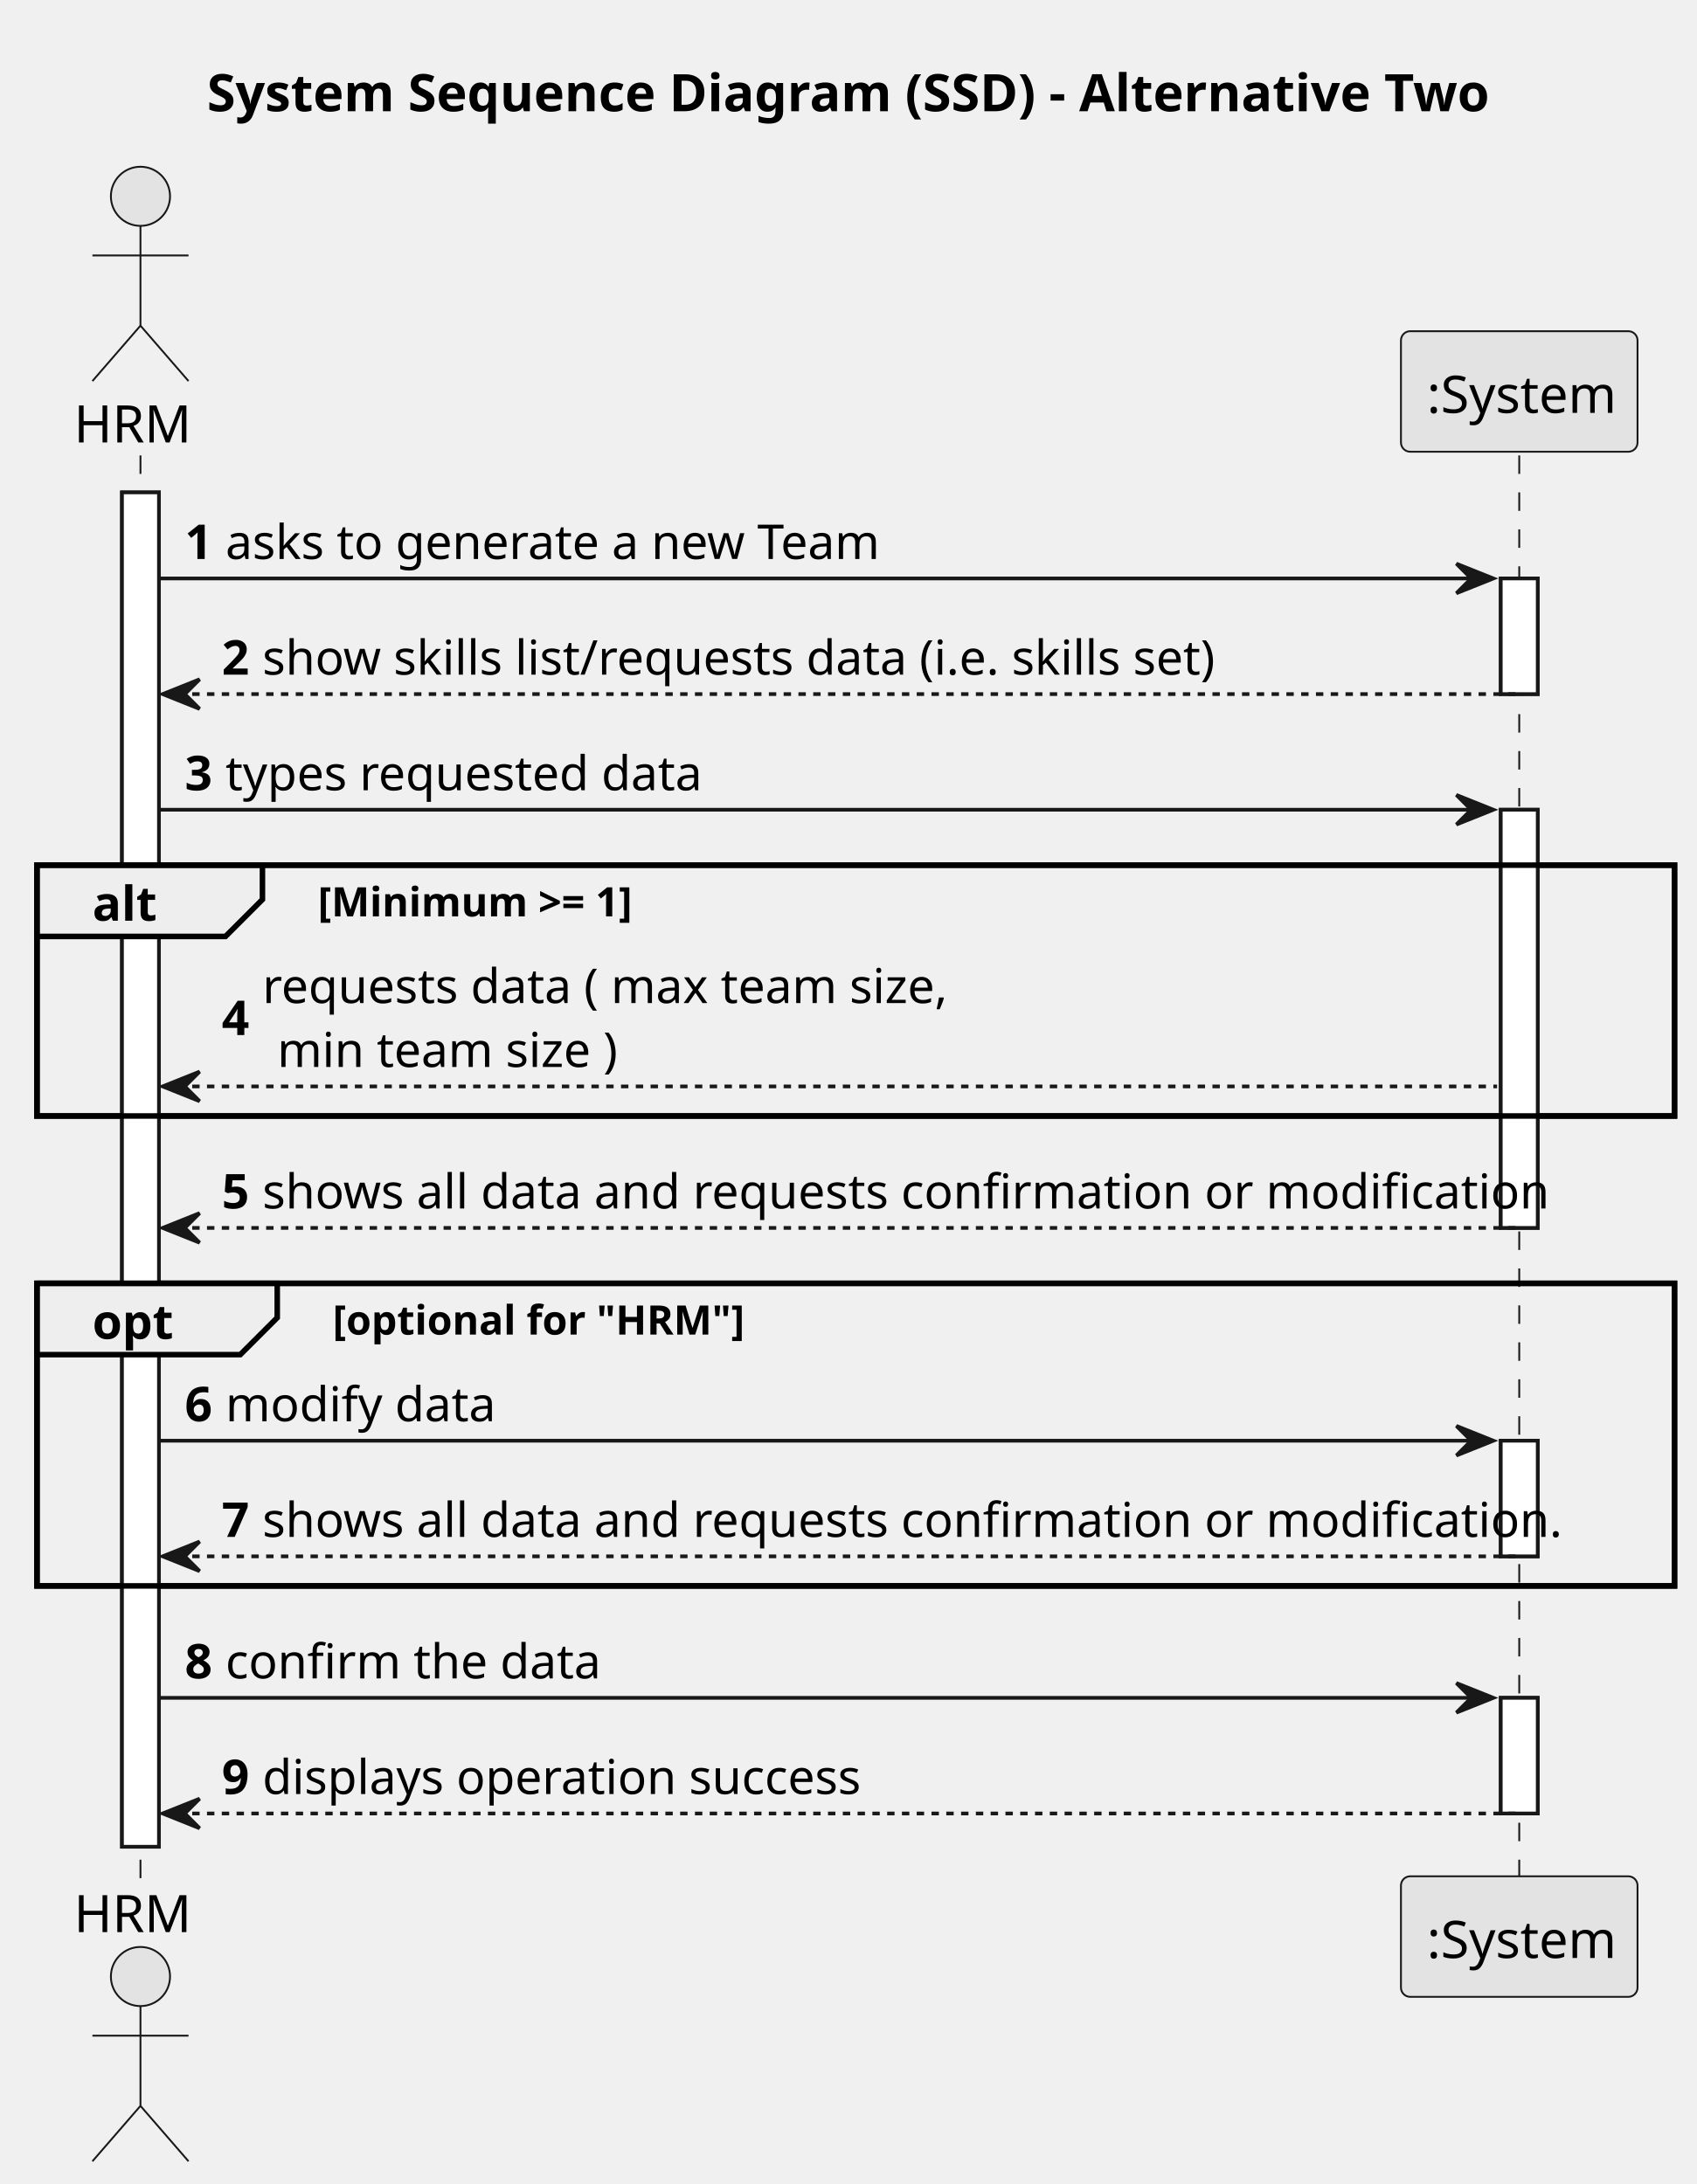
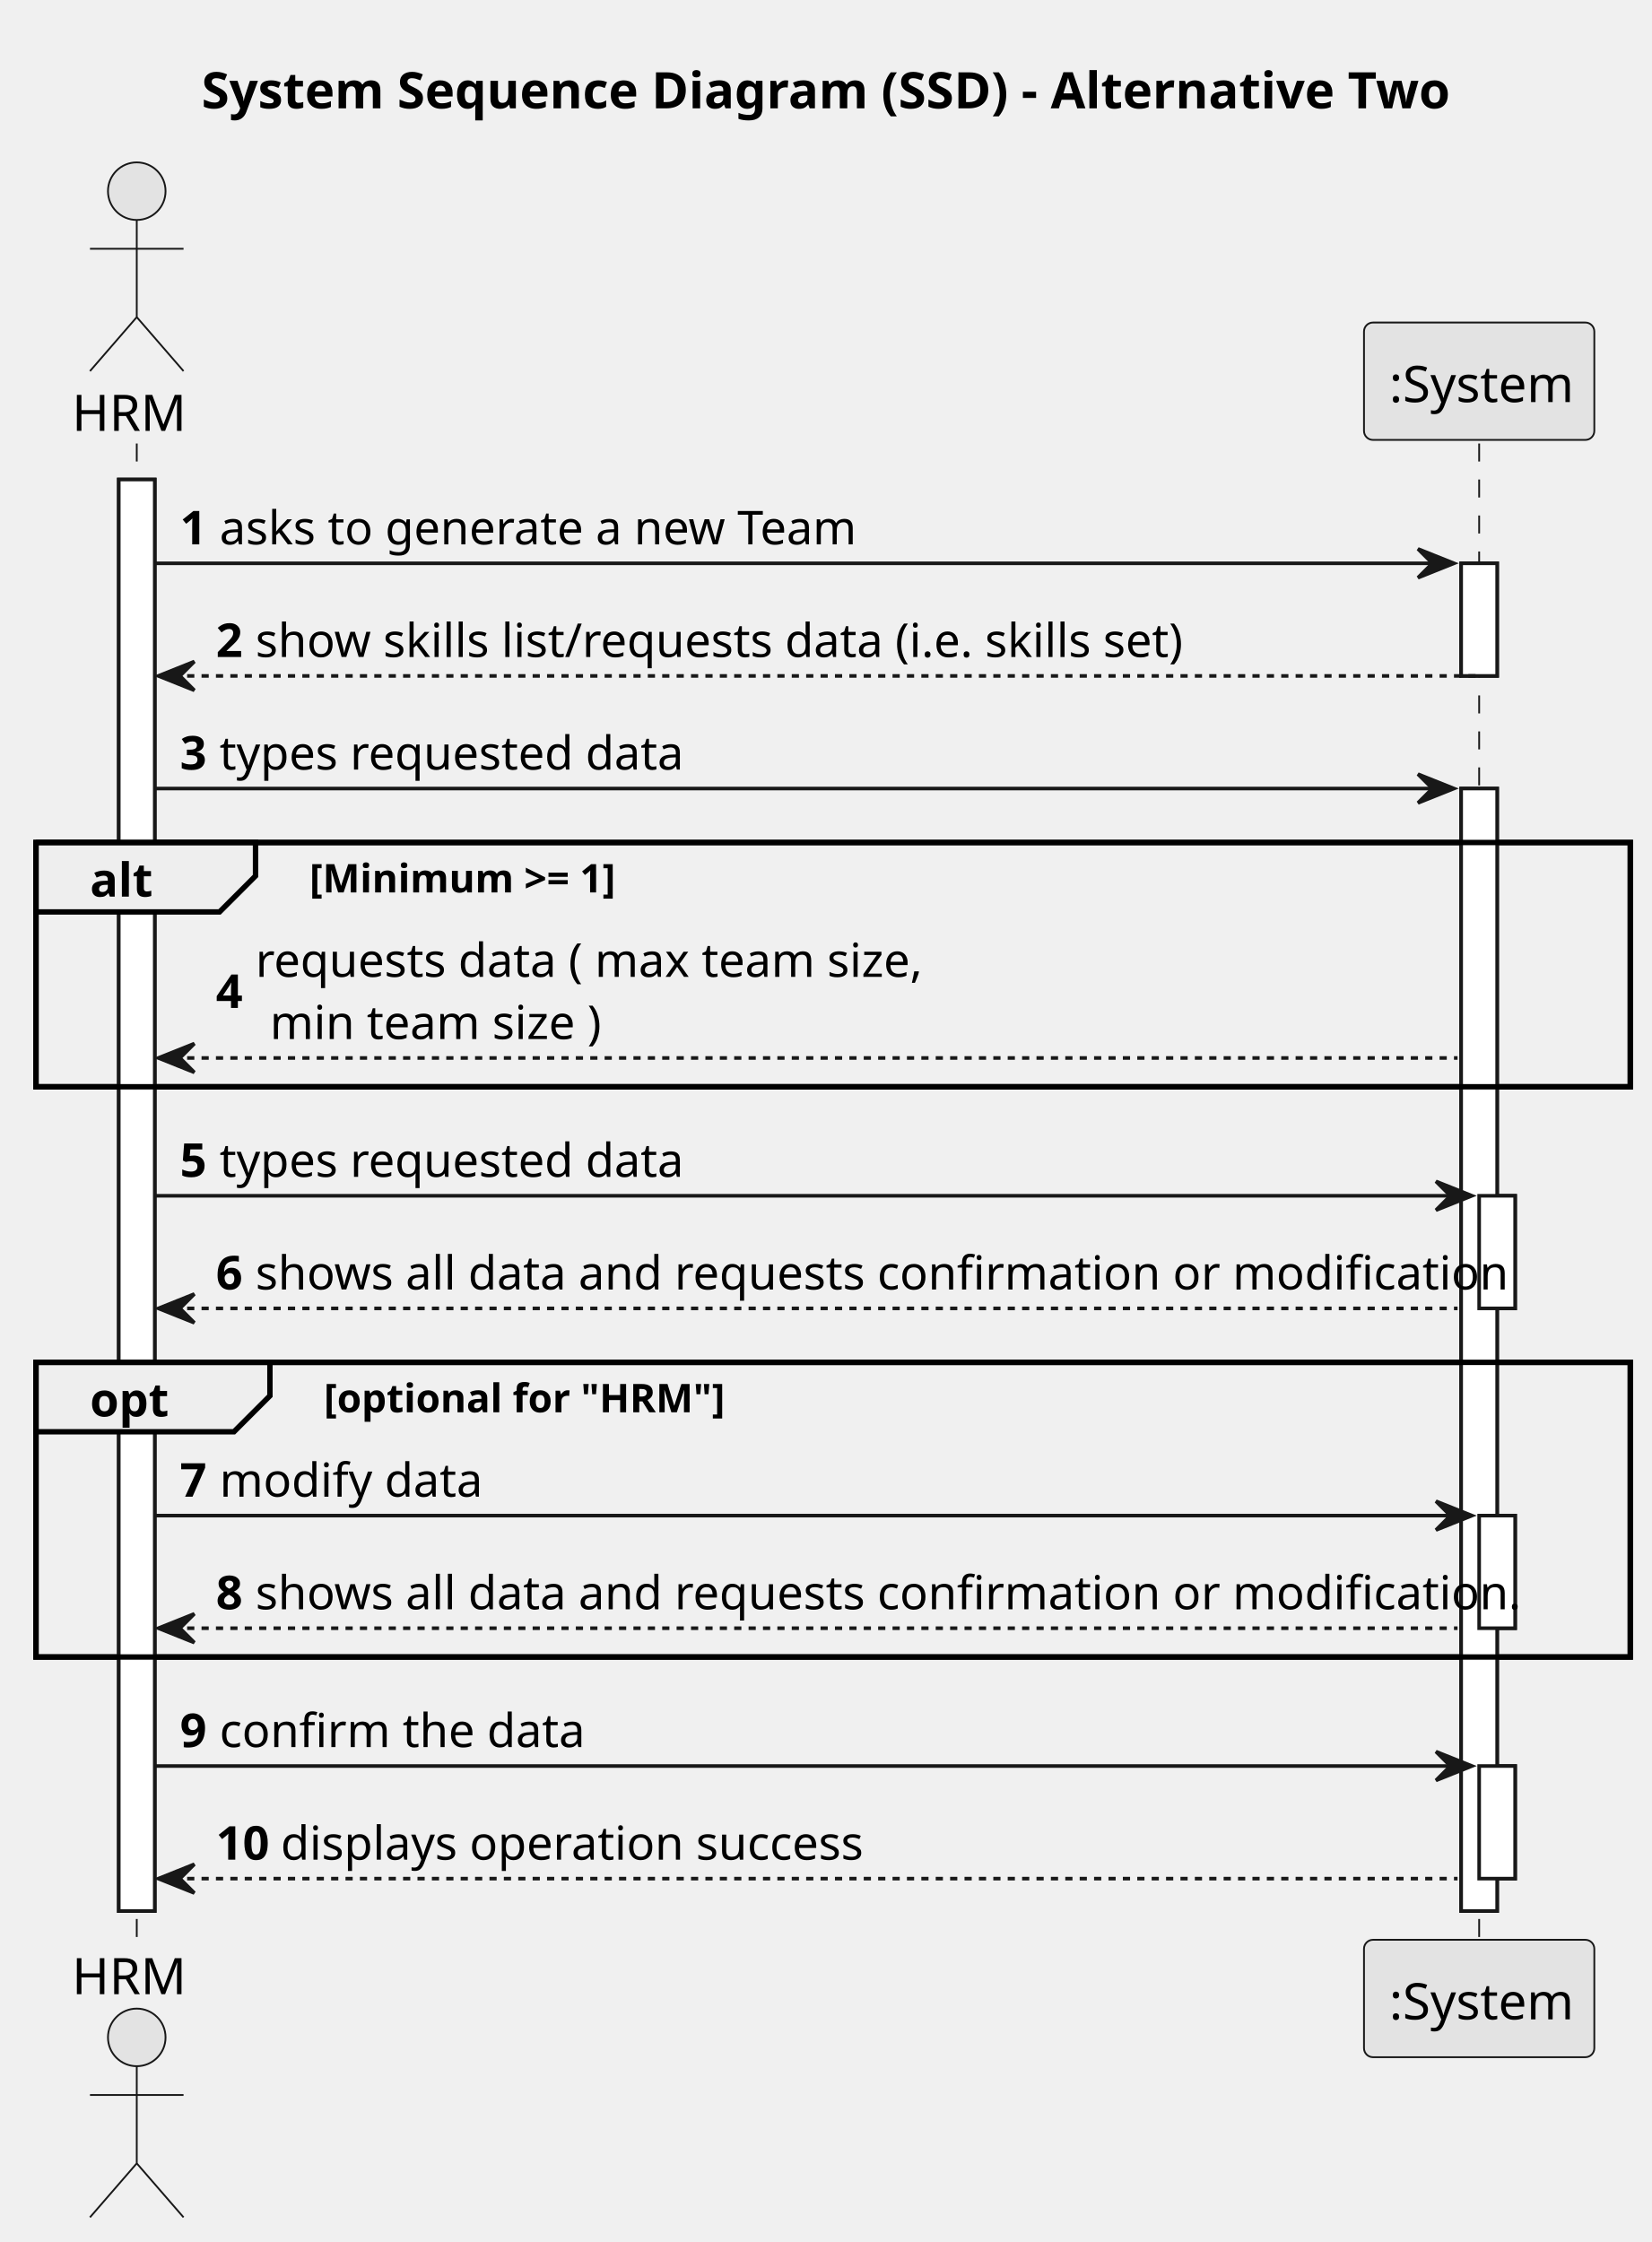
- <svg xmlns="http://www.w3.org/2000/svg" contentStyleType="text/css" height="591px" preserveAspectRatio="none" style="width:459px;height:591px;background:#FFFFFF;" version="1.1" viewBox="0 0 459 591" width="459px" zoomAndPan="magnify">
+ <svg xmlns="http://www.w3.org/2000/svg" contentStyleType="text/css" height="623px" preserveAspectRatio="none" style="width:459px;height:623px;background:#FFFFFF;" version="1.1" viewBox="0 0 459 623" width="459px" zoomAndPan="magnify">
  <defs />
  <g>
    <text fill="#000000" font-family="sans-serif" font-size="14" font-weight="bold" lengthAdjust="spacing" textLength="350" x="56" y="30.107">System Sequence Diagram (SSD) - Alternative Two</text>
-     <rect fill="#FFFFFF" height="366.492" style="stroke:#181818;stroke-width:1.0;" width="10" x="33" y="133.242" />
+     <rect fill="#FFFFFF" height="397.783" style="stroke:#181818;stroke-width:1.0;" width="10" x="33" y="133.242" />
    <rect fill="#FFFFFF" height="31.291" style="stroke:#181818;stroke-width:1.0;" width="10" x="406" y="156.533" />
-     <rect fill="#FFFFFF" height="113.164" style="stroke:#181818;stroke-width:1.0;" width="10" x="406" y="219.115" />
-     <rect fill="#FFFFFF" height="31.291" style="stroke:#181818;stroke-width:1.0;" width="10" x="406" y="389.861" />
-     <rect fill="#FFFFFF" height="31.291" style="stroke:#181818;stroke-width:1.0;" width="10" x="406" y="459.443" />
+     <rect fill="#FFFFFF" height="311.91" style="stroke:#181818;stroke-width:1.0;" width="10" x="406" y="219.115" />
+     <rect fill="#FFFFFF" height="31.291" style="stroke:#181818;stroke-width:1.0;" width="10" x="411" y="332.279" />
+     <rect fill="#FFFFFF" height="31.291" style="stroke:#181818;stroke-width:1.0;" width="10" x="411" y="421.152" />
+     <rect fill="#FFFFFF" height="31.291" style="stroke:#181818;stroke-width:1.0;" width="10" x="411" y="490.734" />
    <rect fill="none" height="67.873" style="stroke:#000000;stroke-width:1.5;" width="443" x="10" y="234.115" />
-     <rect fill="none" height="81.873" style="stroke:#000000;stroke-width:1.5;" width="443" x="10" y="347.279" />
-     <line style="stroke:#181818;stroke-width:0.5;stroke-dasharray:5.0,5.0;" x1="38" x2="38" y1="123.242" y2="508.734" />
-     <line style="stroke:#181818;stroke-width:0.5;stroke-dasharray:5.0,5.0;" x1="411" x2="411" y1="123.242" y2="508.734" />
+     <rect fill="none" height="81.873" style="stroke:#000000;stroke-width:1.5;" width="443" x="10" y="378.57" />
+     <line style="stroke:#181818;stroke-width:0.5;stroke-dasharray:5.0,5.0;" x1="38" x2="38" y1="123.242" y2="540.025" />
+     <line style="stroke:#181818;stroke-width:0.5;stroke-dasharray:5.0,5.0;" x1="411" x2="411" y1="123.242" y2="540.025" />
    <text fill="#000000" font-family="sans-serif" font-size="14" lengthAdjust="spacing" textLength="30" x="20" y="119.728">HRM</text>
    <ellipse cx="38" cy="53.121" fill="#E3E3E3" rx="8" ry="8" style="stroke:#181818;stroke-width:0.5;" />
    <path d="M38,61.121 L38,88.121 M25,69.121 L51,69.121 M38,88.121 L25,103.121 M38,88.121 L51,103.121 " fill="none" style="stroke:#181818;stroke-width:0.5;" />
-     <text fill="#000000" font-family="sans-serif" font-size="14" lengthAdjust="spacing" textLength="30" x="20" y="522.842">HRM</text>
-     <ellipse cx="38" cy="534.856" fill="#E3E3E3" rx="8" ry="8" style="stroke:#181818;stroke-width:0.5;" />
-     <path d="M38,542.856 L38,569.856 M25,550.856 L51,550.856 M38,569.856 L25,584.856 M38,569.856 L51,584.856 " fill="none" style="stroke:#181818;stroke-width:0.5;" />
+     <text fill="#000000" font-family="sans-serif" font-size="14" lengthAdjust="spacing" textLength="30" x="20" y="554.133">HRM</text>
+     <ellipse cx="38" cy="566.146" fill="#E3E3E3" rx="8" ry="8" style="stroke:#181818;stroke-width:0.5;" />
+     <path d="M38,574.146 L38,601.146 M25,582.146 L51,582.146 M38,601.146 L25,616.146 M38,601.146 L51,616.146 " fill="none" style="stroke:#181818;stroke-width:0.5;" />
    <rect fill="#E3E3E3" height="32.621" rx="2.5" ry="2.5" style="stroke:#181818;stroke-width:0.5;" width="64" x="379" y="89.621" />
    <text fill="#000000" font-family="sans-serif" font-size="14" lengthAdjust="spacing" textLength="50" x="386" y="111.728">:System</text>
-     <rect fill="#E3E3E3" height="32.621" rx="2.5" ry="2.5" style="stroke:#181818;stroke-width:0.5;" width="64" x="379" y="507.734" />
-     <text fill="#000000" font-family="sans-serif" font-size="14" lengthAdjust="spacing" textLength="50" x="386" y="529.842">:System</text>
-     <rect fill="#FFFFFF" height="366.492" style="stroke:#181818;stroke-width:1.0;" width="10" x="33" y="133.242" />
+     <rect fill="#E3E3E3" height="32.621" rx="2.5" ry="2.5" style="stroke:#181818;stroke-width:0.5;" width="64" x="379" y="539.025" />
+     <text fill="#000000" font-family="sans-serif" font-size="14" lengthAdjust="spacing" textLength="50" x="386" y="561.133">:System</text>
+     <rect fill="#FFFFFF" height="397.783" style="stroke:#181818;stroke-width:1.0;" width="10" x="33" y="133.242" />
    <rect fill="#FFFFFF" height="31.291" style="stroke:#181818;stroke-width:1.0;" width="10" x="406" y="156.533" />
-     <rect fill="#FFFFFF" height="113.164" style="stroke:#181818;stroke-width:1.0;" width="10" x="406" y="219.115" />
-     <rect fill="#FFFFFF" height="31.291" style="stroke:#181818;stroke-width:1.0;" width="10" x="406" y="389.861" />
-     <rect fill="#FFFFFF" height="31.291" style="stroke:#181818;stroke-width:1.0;" width="10" x="406" y="459.443" />
+     <rect fill="#FFFFFF" height="311.91" style="stroke:#181818;stroke-width:1.0;" width="10" x="406" y="219.115" />
+     <rect fill="#FFFFFF" height="31.291" style="stroke:#181818;stroke-width:1.0;" width="10" x="411" y="332.279" />
+     <rect fill="#FFFFFF" height="31.291" style="stroke:#181818;stroke-width:1.0;" width="10" x="411" y="421.152" />
+     <rect fill="#FFFFFF" height="31.291" style="stroke:#181818;stroke-width:1.0;" width="10" x="411" y="490.734" />
    <polygon fill="#181818" points="394,152.533,404,156.533,394,160.533,398,156.533" style="stroke:#181818;stroke-width:1.0;" />
    <line style="stroke:#181818;stroke-width:1.0;" x1="43" x2="400" y1="156.533" y2="156.533" />
    <text fill="#000000" font-family="sans-serif" font-size="13" font-weight="bold" lengthAdjust="spacing" textLength="7" x="50" y="151.27">1</text>
    <text fill="#000000" font-family="sans-serif" font-size="13" lengthAdjust="spacing" textLength="171" x="61" y="151.27">asks to generate a new Team</text>
    <polygon fill="#181818" points="54,183.824,44,187.824,54,191.824,50,187.824" style="stroke:#181818;stroke-width:1.0;" />
    <line style="stroke:#181818;stroke-width:1.0;stroke-dasharray:2.0,2.0;" x1="48" x2="410" y1="187.824" y2="187.824" />
    <text fill="#000000" font-family="sans-serif" font-size="13" font-weight="bold" lengthAdjust="spacing" textLength="7" x="60" y="182.561">2</text>
    <text fill="#000000" font-family="sans-serif" font-size="13" lengthAdjust="spacing" textLength="254" x="71" y="182.561">show skills list/requests data (i.e. skills set)</text>
    <polygon fill="#181818" points="394,215.115,404,219.115,394,223.115,398,219.115" style="stroke:#181818;stroke-width:1.0;" />
    <line style="stroke:#181818;stroke-width:1.0;" x1="43" x2="400" y1="219.115" y2="219.115" />
    <text fill="#000000" font-family="sans-serif" font-size="13" font-weight="bold" lengthAdjust="spacing" textLength="7" x="50" y="213.852">3</text>
    <text fill="#000000" font-family="sans-serif" font-size="13" lengthAdjust="spacing" textLength="122" x="61" y="213.852">types requested data</text>
    <path d="M10,234.115 L71,234.115 L71,243.406 L61,253.406 L10,253.406 L10,234.115 " fill="#EEEEEE" style="stroke:#000000;stroke-width:1.5;" />
    <rect fill="none" height="67.873" style="stroke:#000000;stroke-width:1.5;" width="443" x="10" y="234.115" />
    <text fill="#000000" font-family="sans-serif" font-size="13" font-weight="bold" lengthAdjust="spacing" textLength="16" x="25" y="249.144">alt</text>
    <text fill="#000000" font-family="sans-serif" font-size="11" font-weight="bold" lengthAdjust="spacing" textLength="84" x="86" y="247.985">[Minimum &gt;= 1]</text>
    <polygon fill="#181818" points="54,289.988,44,293.988,54,297.988,50,293.988" style="stroke:#181818;stroke-width:1.0;" />
    <line style="stroke:#181818;stroke-width:1.0;stroke-dasharray:2.0,2.0;" x1="48" x2="405" y1="293.988" y2="293.988" />
    <text fill="#000000" font-family="sans-serif" font-size="13" font-weight="bold" lengthAdjust="spacing" textLength="7" x="60" y="280.08">4</text>
    <text fill="#000000" font-family="sans-serif" font-size="13" lengthAdjust="spacing" textLength="181" x="71" y="271.435">requests data ( max team size,</text>
    <text fill="#000000" font-family="sans-serif" font-size="13" lengthAdjust="spacing" textLength="90" x="75" y="288.726">min team size )</text>
-     <polygon fill="#181818" points="54,328.279,44,332.279,54,336.279,50,332.279" style="stroke:#181818;stroke-width:1.0;" />
-     <line style="stroke:#181818;stroke-width:1.0;stroke-dasharray:2.0,2.0;" x1="48" x2="410" y1="332.279" y2="332.279" />
-     <text fill="#000000" font-family="sans-serif" font-size="13" font-weight="bold" lengthAdjust="spacing" textLength="7" x="60" y="327.017">5</text>
-     <text fill="#000000" font-family="sans-serif" font-size="13" lengthAdjust="spacing" textLength="324" x="71" y="327.017">shows all data and requests confirmation or modification</text>
-     <path d="M10,347.279 L75,347.279 L75,356.57 L65,366.57 L10,366.57 L10,347.279 " fill="#EEEEEE" style="stroke:#000000;stroke-width:1.5;" />
-     <rect fill="none" height="81.873" style="stroke:#000000;stroke-width:1.5;" width="443" x="10" y="347.279" />
-     <text fill="#000000" font-family="sans-serif" font-size="13" font-weight="bold" lengthAdjust="spacing" textLength="20" x="25" y="362.308">opt</text>
-     <text fill="#000000" font-family="sans-serif" font-size="11" font-weight="bold" lengthAdjust="spacing" textLength="108" x="90" y="361.149">[optional for "HRM"]</text>
-     <polygon fill="#181818" points="394,385.861,404,389.861,394,393.861,398,389.861" style="stroke:#181818;stroke-width:1.0;" />
-     <line style="stroke:#181818;stroke-width:1.0;" x1="43" x2="400" y1="389.861" y2="389.861" />
-     <text fill="#000000" font-family="sans-serif" font-size="13" font-weight="bold" lengthAdjust="spacing" textLength="7" x="50" y="384.599">6</text>
-     <text fill="#000000" font-family="sans-serif" font-size="13" lengthAdjust="spacing" textLength="67" x="61" y="384.599">modify data</text>
-     <polygon fill="#181818" points="54,417.152,44,421.152,54,425.152,50,421.152" style="stroke:#181818;stroke-width:1.0;" />
-     <line style="stroke:#181818;stroke-width:1.0;stroke-dasharray:2.0,2.0;" x1="48" x2="410" y1="421.152" y2="421.152" />
-     <text fill="#000000" font-family="sans-serif" font-size="13" font-weight="bold" lengthAdjust="spacing" textLength="7" x="60" y="415.89">7</text>
-     <text fill="#000000" font-family="sans-serif" font-size="13" lengthAdjust="spacing" textLength="328" x="71" y="415.89">shows all data and requests confirmation or modification.</text>
-     <polygon fill="#181818" points="394,455.443,404,459.443,394,463.443,398,459.443" style="stroke:#181818;stroke-width:1.0;" />
-     <line style="stroke:#181818;stroke-width:1.0;" x1="43" x2="400" y1="459.443" y2="459.443" />
-     <text fill="#000000" font-family="sans-serif" font-size="13" font-weight="bold" lengthAdjust="spacing" textLength="7" x="50" y="454.181">8</text>
-     <text fill="#000000" font-family="sans-serif" font-size="13" lengthAdjust="spacing" textLength="93" x="61" y="454.181">confirm the data</text>
-     <polygon fill="#181818" points="54,486.734,44,490.734,54,494.734,50,490.734" style="stroke:#181818;stroke-width:1.0;" />
-     <line style="stroke:#181818;stroke-width:1.0;stroke-dasharray:2.0,2.0;" x1="48" x2="410" y1="490.734" y2="490.734" />
-     <text fill="#000000" font-family="sans-serif" font-size="13" font-weight="bold" lengthAdjust="spacing" textLength="7" x="60" y="485.472">9</text>
-     <text fill="#000000" font-family="sans-serif" font-size="13" lengthAdjust="spacing" textLength="158" x="71" y="485.472">displays operation success</text>
+     <polygon fill="#181818" points="399,328.279,409,332.279,399,336.279,403,332.279" style="stroke:#181818;stroke-width:1.0;" />
+     <line style="stroke:#181818;stroke-width:1.0;" x1="43" x2="405" y1="332.279" y2="332.279" />
+     <text fill="#000000" font-family="sans-serif" font-size="13" font-weight="bold" lengthAdjust="spacing" textLength="7" x="50" y="327.017">5</text>
+     <text fill="#000000" font-family="sans-serif" font-size="13" lengthAdjust="spacing" textLength="122" x="61" y="327.017">types requested data</text>
+     <polygon fill="#181818" points="54,359.57,44,363.57,54,367.57,50,363.57" style="stroke:#181818;stroke-width:1.0;" />
+     <line style="stroke:#181818;stroke-width:1.0;stroke-dasharray:2.0,2.0;" x1="48" x2="405" y1="363.57" y2="363.57" />
+     <text fill="#000000" font-family="sans-serif" font-size="13" font-weight="bold" lengthAdjust="spacing" textLength="7" x="60" y="358.308">6</text>
+     <text fill="#000000" font-family="sans-serif" font-size="13" lengthAdjust="spacing" textLength="324" x="71" y="358.308">shows all data and requests confirmation or modification</text>
+     <path d="M10,378.57 L75,378.57 L75,387.861 L65,397.861 L10,397.861 L10,378.57 " fill="#EEEEEE" style="stroke:#000000;stroke-width:1.5;" />
+     <rect fill="none" height="81.873" style="stroke:#000000;stroke-width:1.5;" width="443" x="10" y="378.57" />
+     <text fill="#000000" font-family="sans-serif" font-size="13" font-weight="bold" lengthAdjust="spacing" textLength="20" x="25" y="393.599">opt</text>
+     <text fill="#000000" font-family="sans-serif" font-size="11" font-weight="bold" lengthAdjust="spacing" textLength="108" x="90" y="392.44">[optional for "HRM"]</text>
+     <polygon fill="#181818" points="399,417.152,409,421.152,399,425.152,403,421.152" style="stroke:#181818;stroke-width:1.0;" />
+     <line style="stroke:#181818;stroke-width:1.0;" x1="43" x2="405" y1="421.152" y2="421.152" />
+     <text fill="#000000" font-family="sans-serif" font-size="13" font-weight="bold" lengthAdjust="spacing" textLength="7" x="50" y="415.89">7</text>
+     <text fill="#000000" font-family="sans-serif" font-size="13" lengthAdjust="spacing" textLength="67" x="61" y="415.89">modify data</text>
+     <polygon fill="#181818" points="54,448.443,44,452.443,54,456.443,50,452.443" style="stroke:#181818;stroke-width:1.0;" />
+     <line style="stroke:#181818;stroke-width:1.0;stroke-dasharray:2.0,2.0;" x1="48" x2="405" y1="452.443" y2="452.443" />
+     <text fill="#000000" font-family="sans-serif" font-size="13" font-weight="bold" lengthAdjust="spacing" textLength="7" x="60" y="447.181">8</text>
+     <text fill="#000000" font-family="sans-serif" font-size="13" lengthAdjust="spacing" textLength="328" x="71" y="447.181">shows all data and requests confirmation or modification.</text>
+     <polygon fill="#181818" points="399,486.734,409,490.734,399,494.734,403,490.734" style="stroke:#181818;stroke-width:1.0;" />
+     <line style="stroke:#181818;stroke-width:1.0;" x1="43" x2="405" y1="490.734" y2="490.734" />
+     <text fill="#000000" font-family="sans-serif" font-size="13" font-weight="bold" lengthAdjust="spacing" textLength="7" x="50" y="485.472">9</text>
+     <text fill="#000000" font-family="sans-serif" font-size="13" lengthAdjust="spacing" textLength="93" x="61" y="485.472">confirm the data</text>
+     <polygon fill="#181818" points="54,518.025,44,522.025,54,526.025,50,522.025" style="stroke:#181818;stroke-width:1.0;" />
+     <line style="stroke:#181818;stroke-width:1.0;stroke-dasharray:2.0,2.0;" x1="48" x2="405" y1="522.025" y2="522.025" />
+     <text fill="#000000" font-family="sans-serif" font-size="13" font-weight="bold" lengthAdjust="spacing" textLength="14" x="60" y="516.763">10</text>
+     <text fill="#000000" font-family="sans-serif" font-size="13" lengthAdjust="spacing" textLength="158" x="78" y="516.763">displays operation success</text>
  </g>
</svg>
